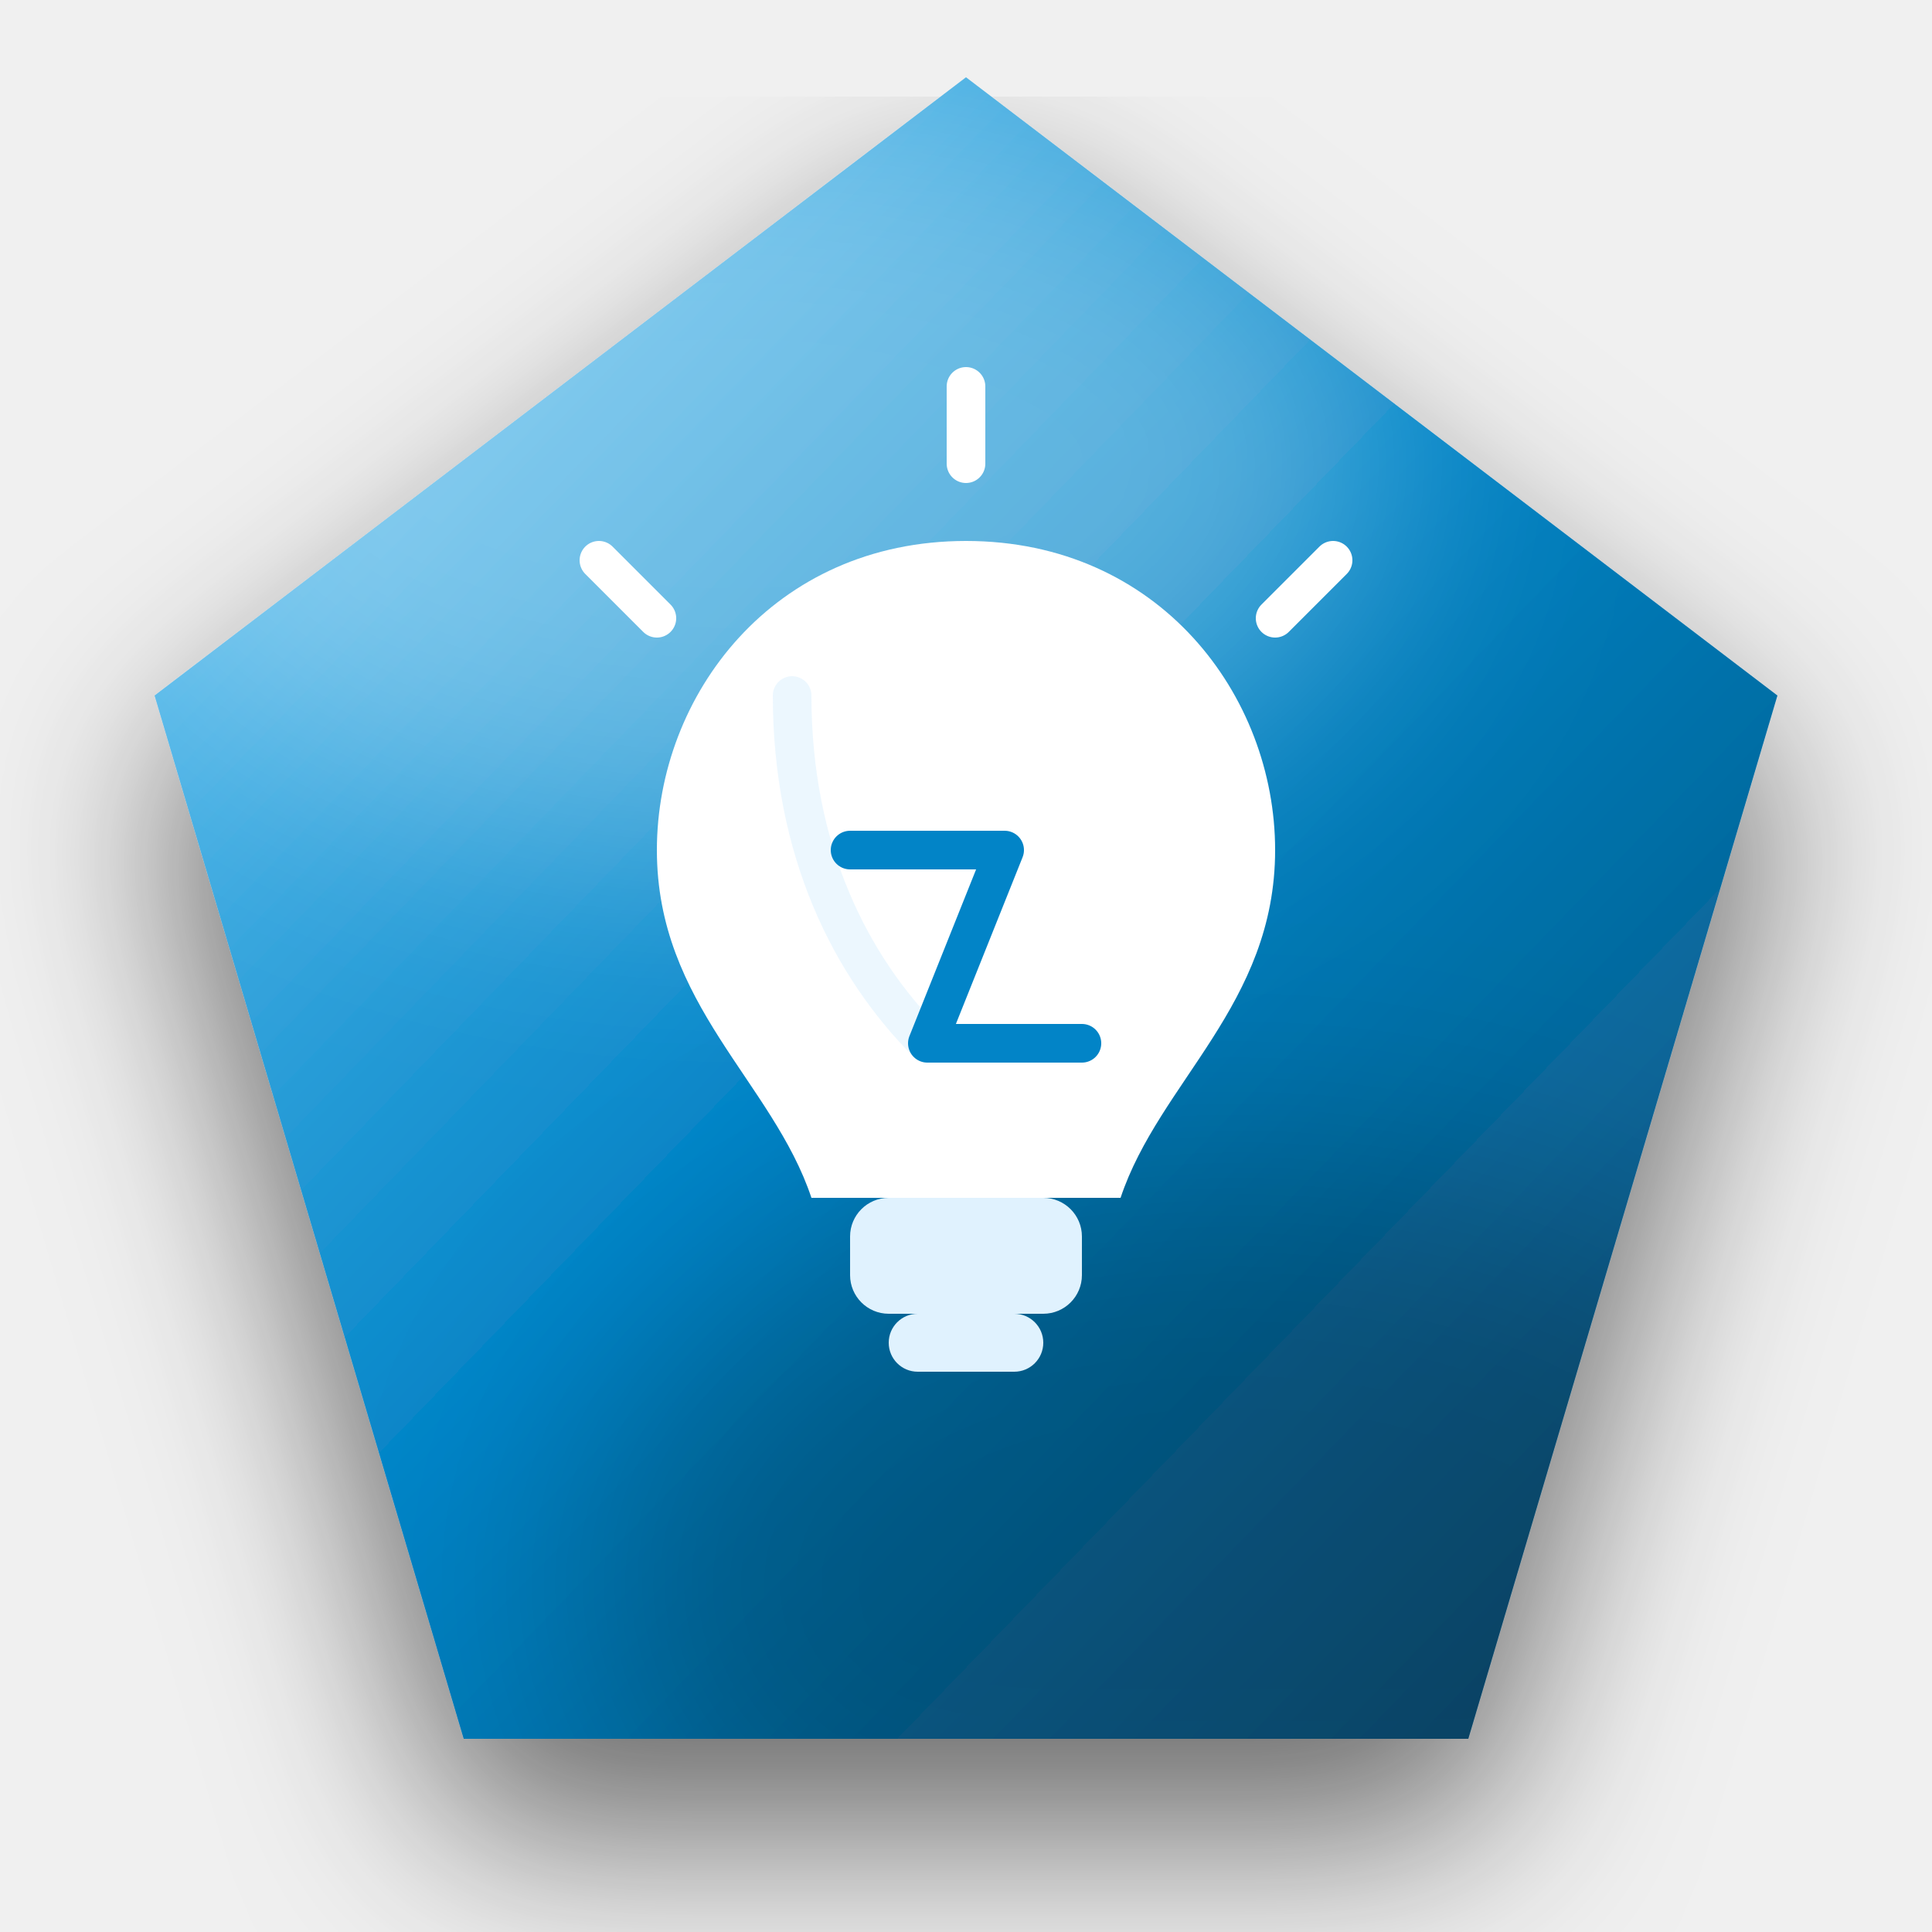
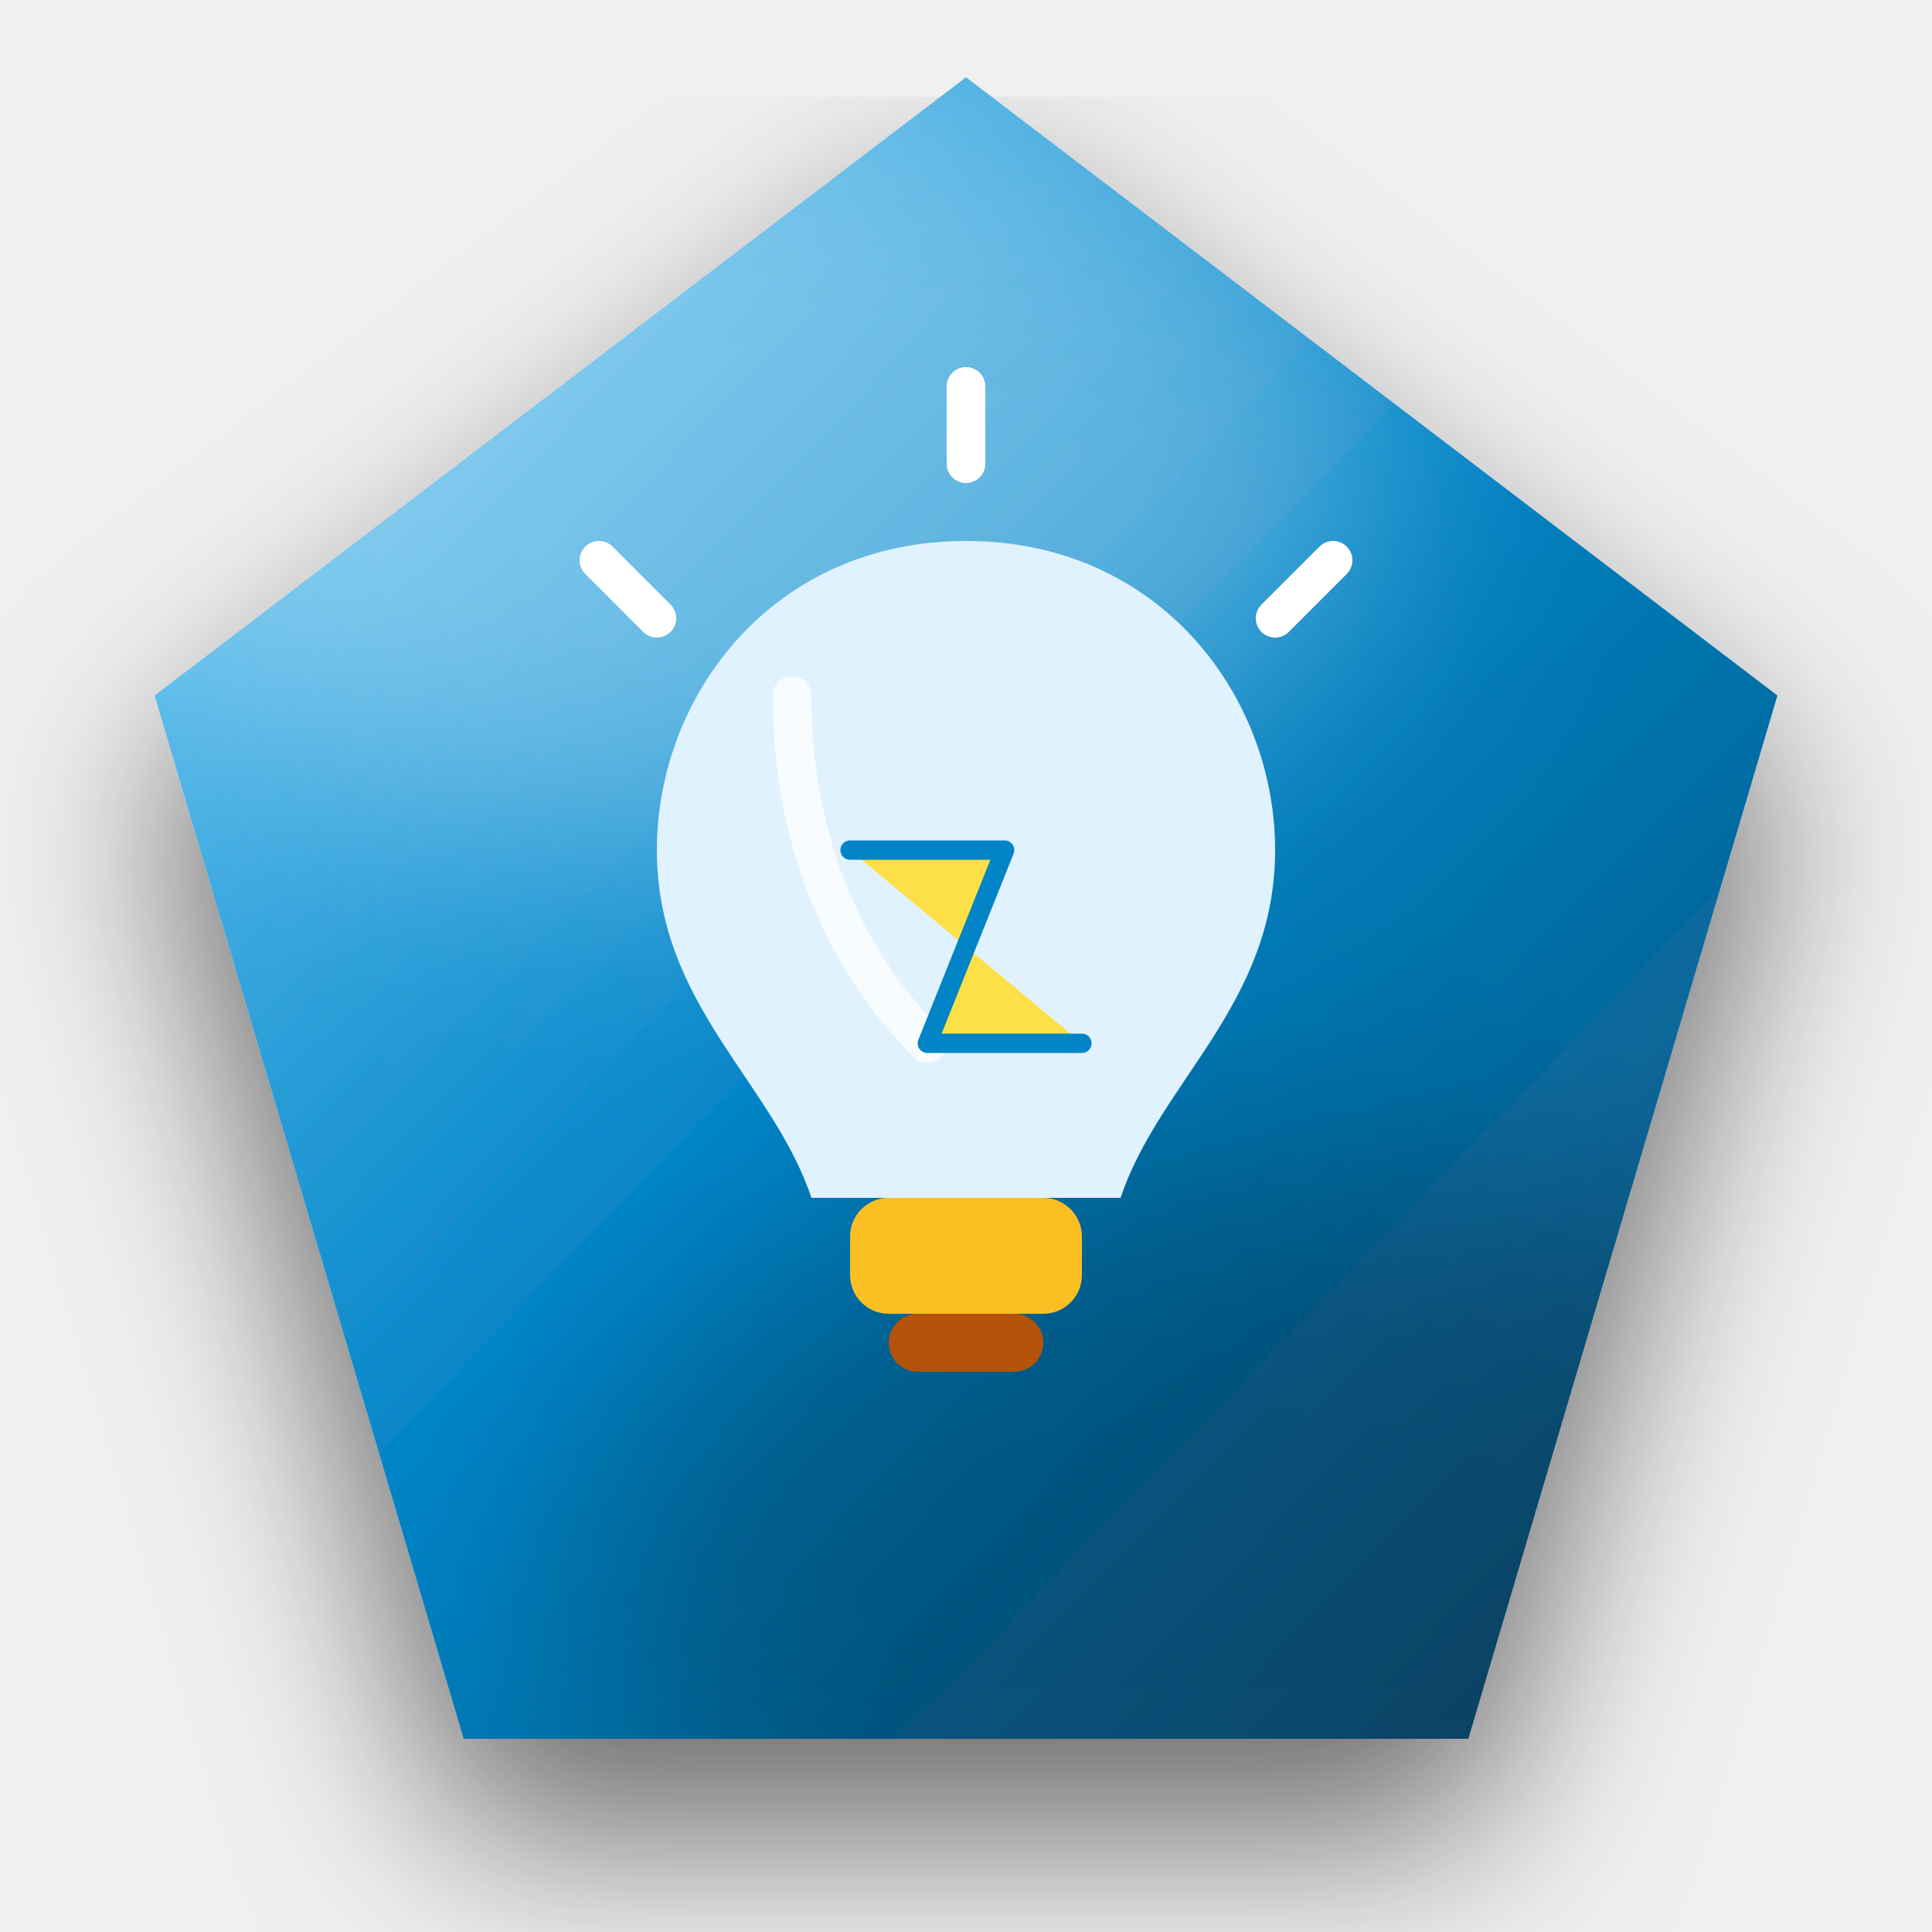
<svg xmlns="http://www.w3.org/2000/svg" viewBox="0 0 100 100" width="24" height="24">
  <defs>
    <linearGradient id="bg-brilliance" x1="0%" y1="0%" x2="100%" y2="100%">
      <stop offset="0%" stop-color="#7dd3fc" />
      <stop offset="50%" stop-color="#0284c7" />
      <stop offset="100%" stop-color="#0c4a6e" />
    </linearGradient>
    <filter id="shadow-brilliance" x="-20%" y="-20%" width="140%" height="140%">
      <feDropShadow dx="0" dy="5" stdDeviation="5" flood-color="#000" flood-opacity="0.55" />
    </filter>
    <clipPath id="clip-brilliance">
      <polygon points="50,4 92,36 76,90 24,90 8,36" />
    </clipPath>
    <filter id="soft-brilliance" x="-50%" y="-50%" width="200%" height="200%">
      <feGaussianBlur stdDeviation="6" />
    </filter>
  </defs>
  <polygon filter="url(#shadow-brilliance)" fill="url(#bg-brilliance)" points="50,4 92,36 76,90 24,90 8,36" />
  <g clip-path="url(#clip-brilliance)">
    <ellipse cx="38" cy="24" rx="34" ry="20" fill="#ffffff" opacity="0.3" filter="url(#soft-brilliance)" />
    <ellipse cx="64" cy="82" rx="34" ry="22" fill="#000000" opacity="0.22" filter="url(#soft-brilliance)" />
  </g>
  <g transform="translate(50,48)">
-     <path d="M0 -20 C10 -20 16 -12 16 -4 C16 4 10 8 8 14 L-8 14 C-10 8 -16 4 -16 -4 C-16 -12 -10 -20 0 -20 Z" fill="#ffffff" />
-     <path d="M-9 -12 C-9 -4 -6 2 -2 6" stroke="#e0f2fe" stroke-width="2" opacity="0.6" fill="none" stroke-linecap="round" />
-     <rect x="-6" y="14" width="12" height="6" rx="2" fill="#e0f2fe" />
-     <rect x="-4" y="20" width="8" height="3" rx="1.5" fill="#e0f2fe" />
+     <path d="M0 -20 C10 -20 16 -12 16 -4 C16 4 10 8 8 14 L-8 14 C-10 8 -16 4 -16 -4 C-16 -12 -10 -20 0 -20 Z" fill="#e0f2fe" />
+     <path d="M-9 -12 C-9 -4 -6 2 -2 6" stroke="#ffffff" stroke-width="2" opacity="0.8" fill="none" stroke-linecap="round" />
+     <rect x="-6" y="14" width="12" height="6" rx="2" fill="#fbbf24" />
+     <rect x="-4" y="20" width="8" height="3" rx="1.5" fill="#b45309" />
    <line x1="0" y1="-28" x2="0" y2="-24" stroke="#ffffff" stroke-width="2" stroke-linecap="round" />
    <line x1="-16" y1="-16" x2="-19" y2="-19" stroke="#ffffff" stroke-width="2" stroke-linecap="round" />
    <line x1="16" y1="-16" x2="19" y2="-19" stroke="#ffffff" stroke-width="2" stroke-linecap="round" />
-     <path d="M-6 -4 L2 -4 L-2 6 L6 6" stroke="#0284c7" stroke-width="2" fill="none" stroke-linecap="round" stroke-linejoin="round" />
+     <path d="M-6 -4 L2 -4 L-2 6 L6 6" fill="#fde047" stroke="#0284c7" stroke-width="1" stroke-linecap="round" stroke-linejoin="round" />
  </g>
</svg>
